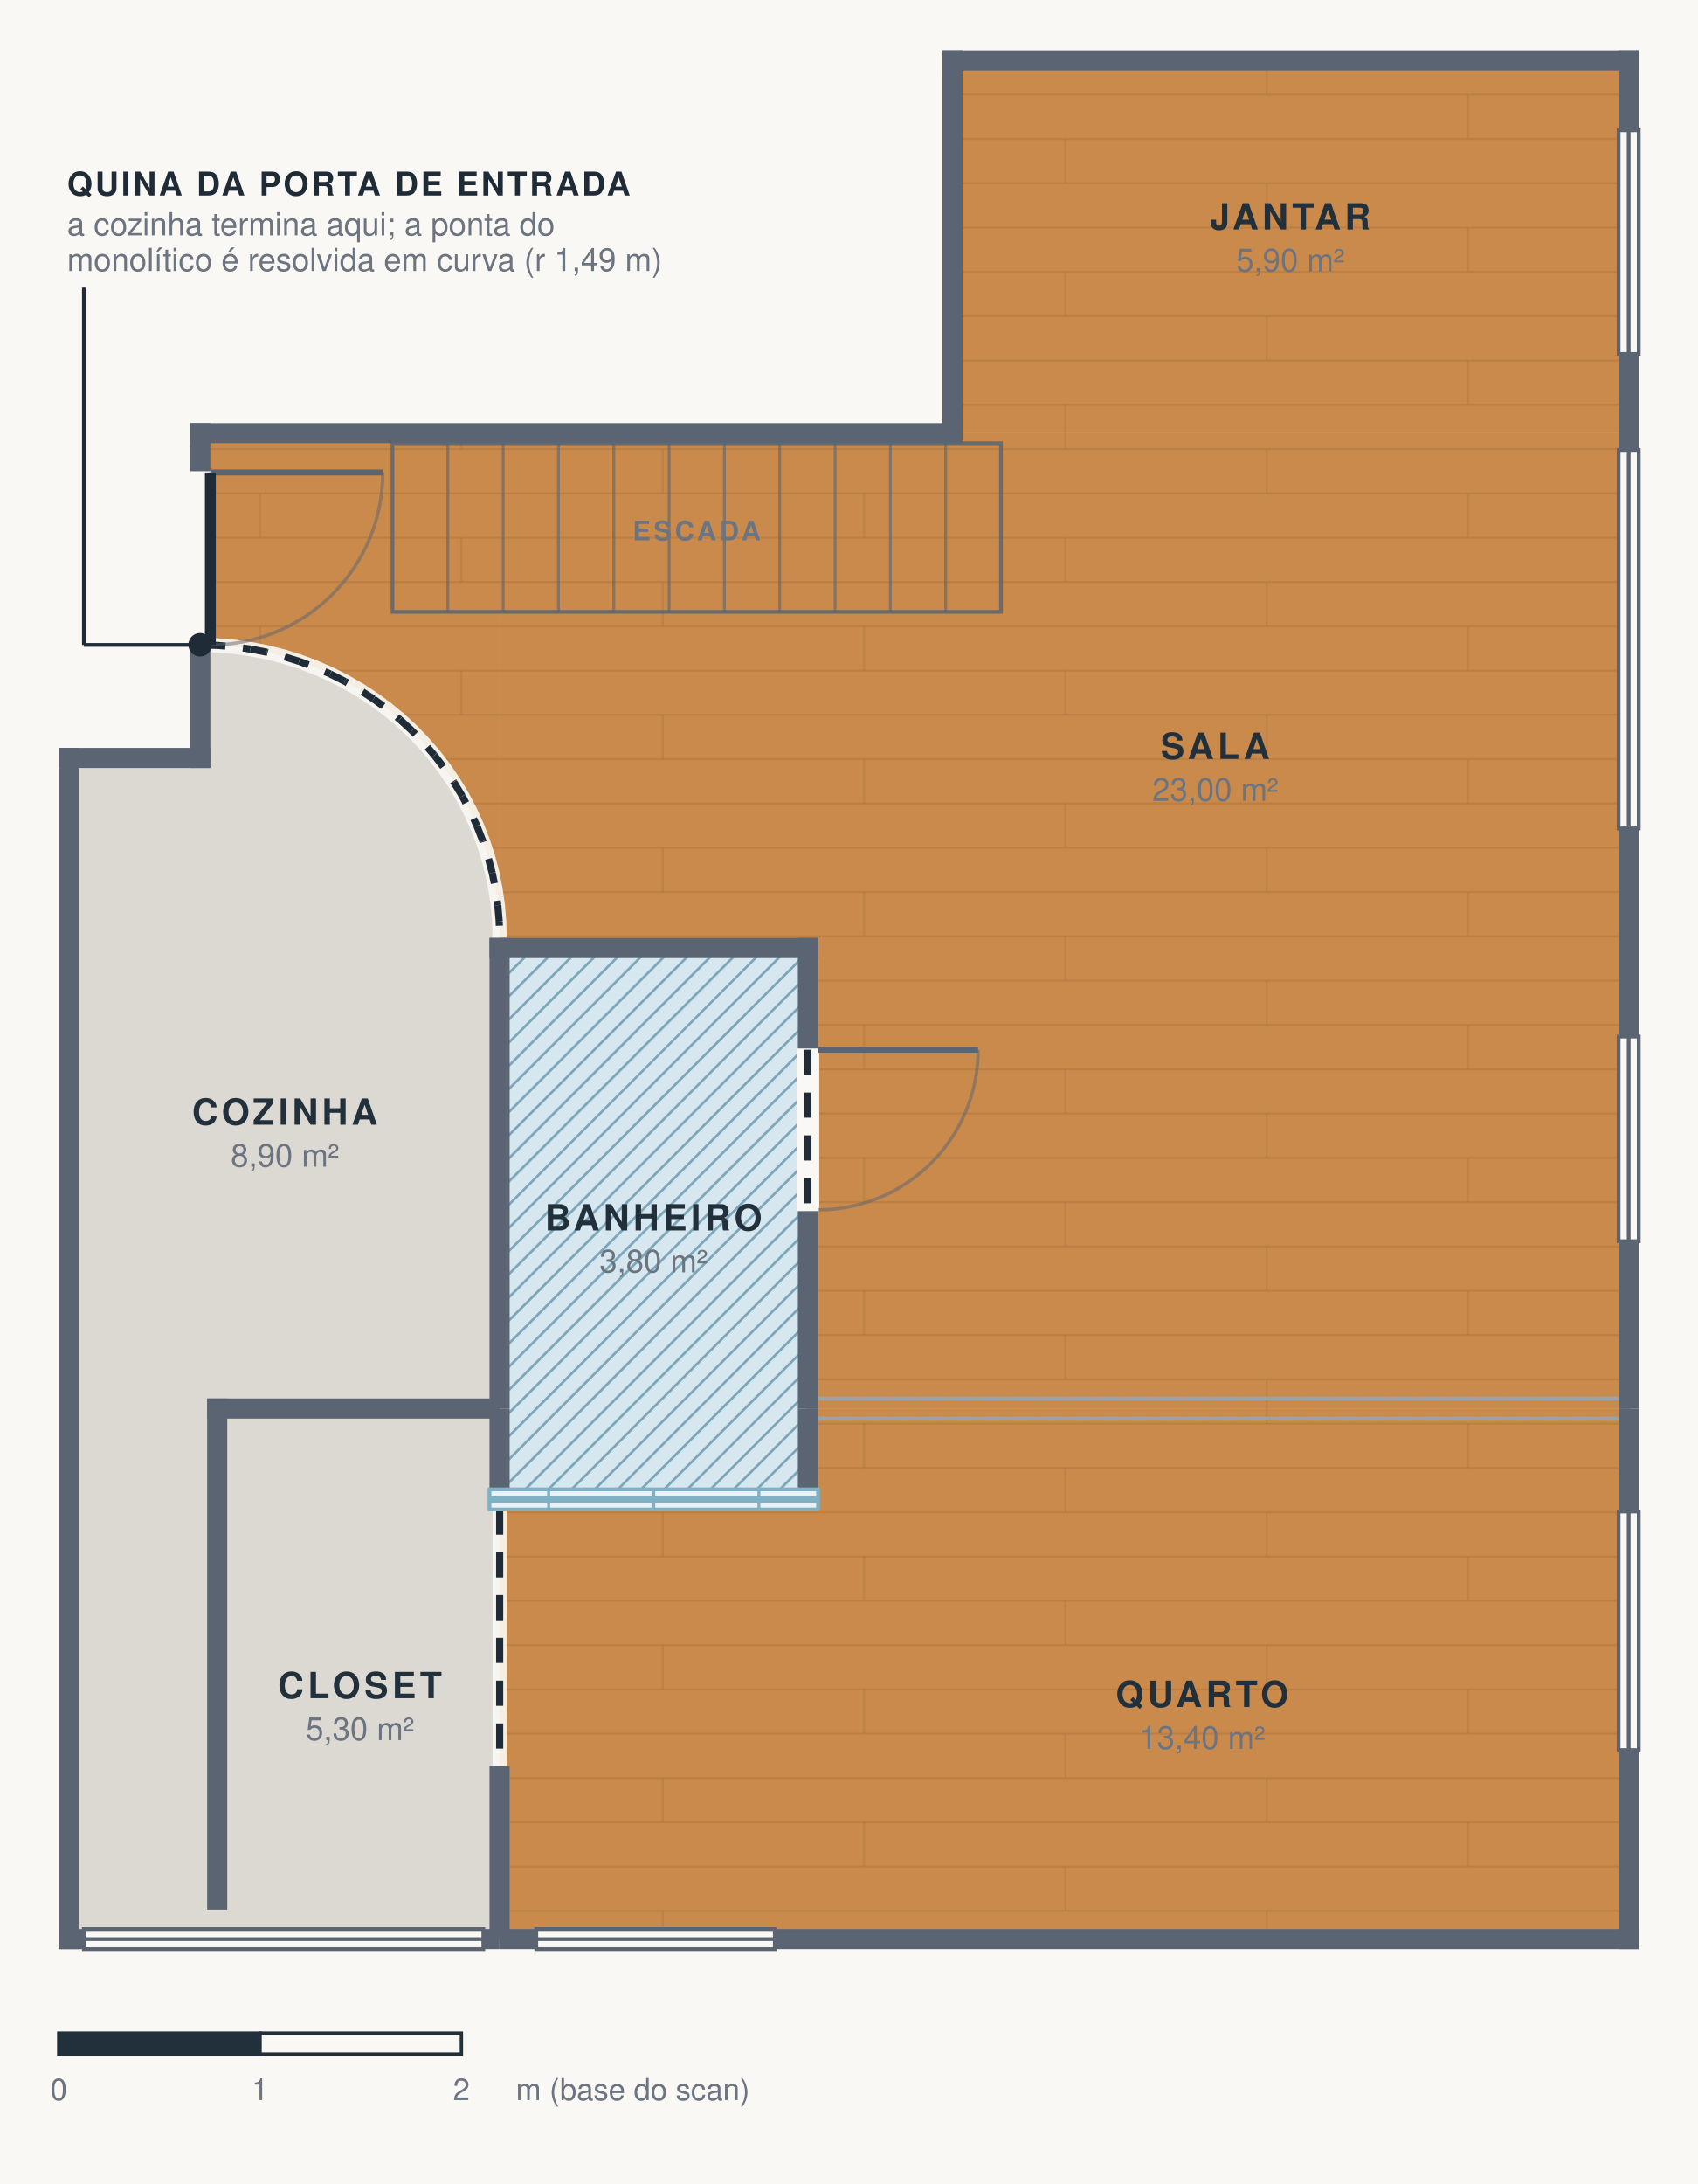
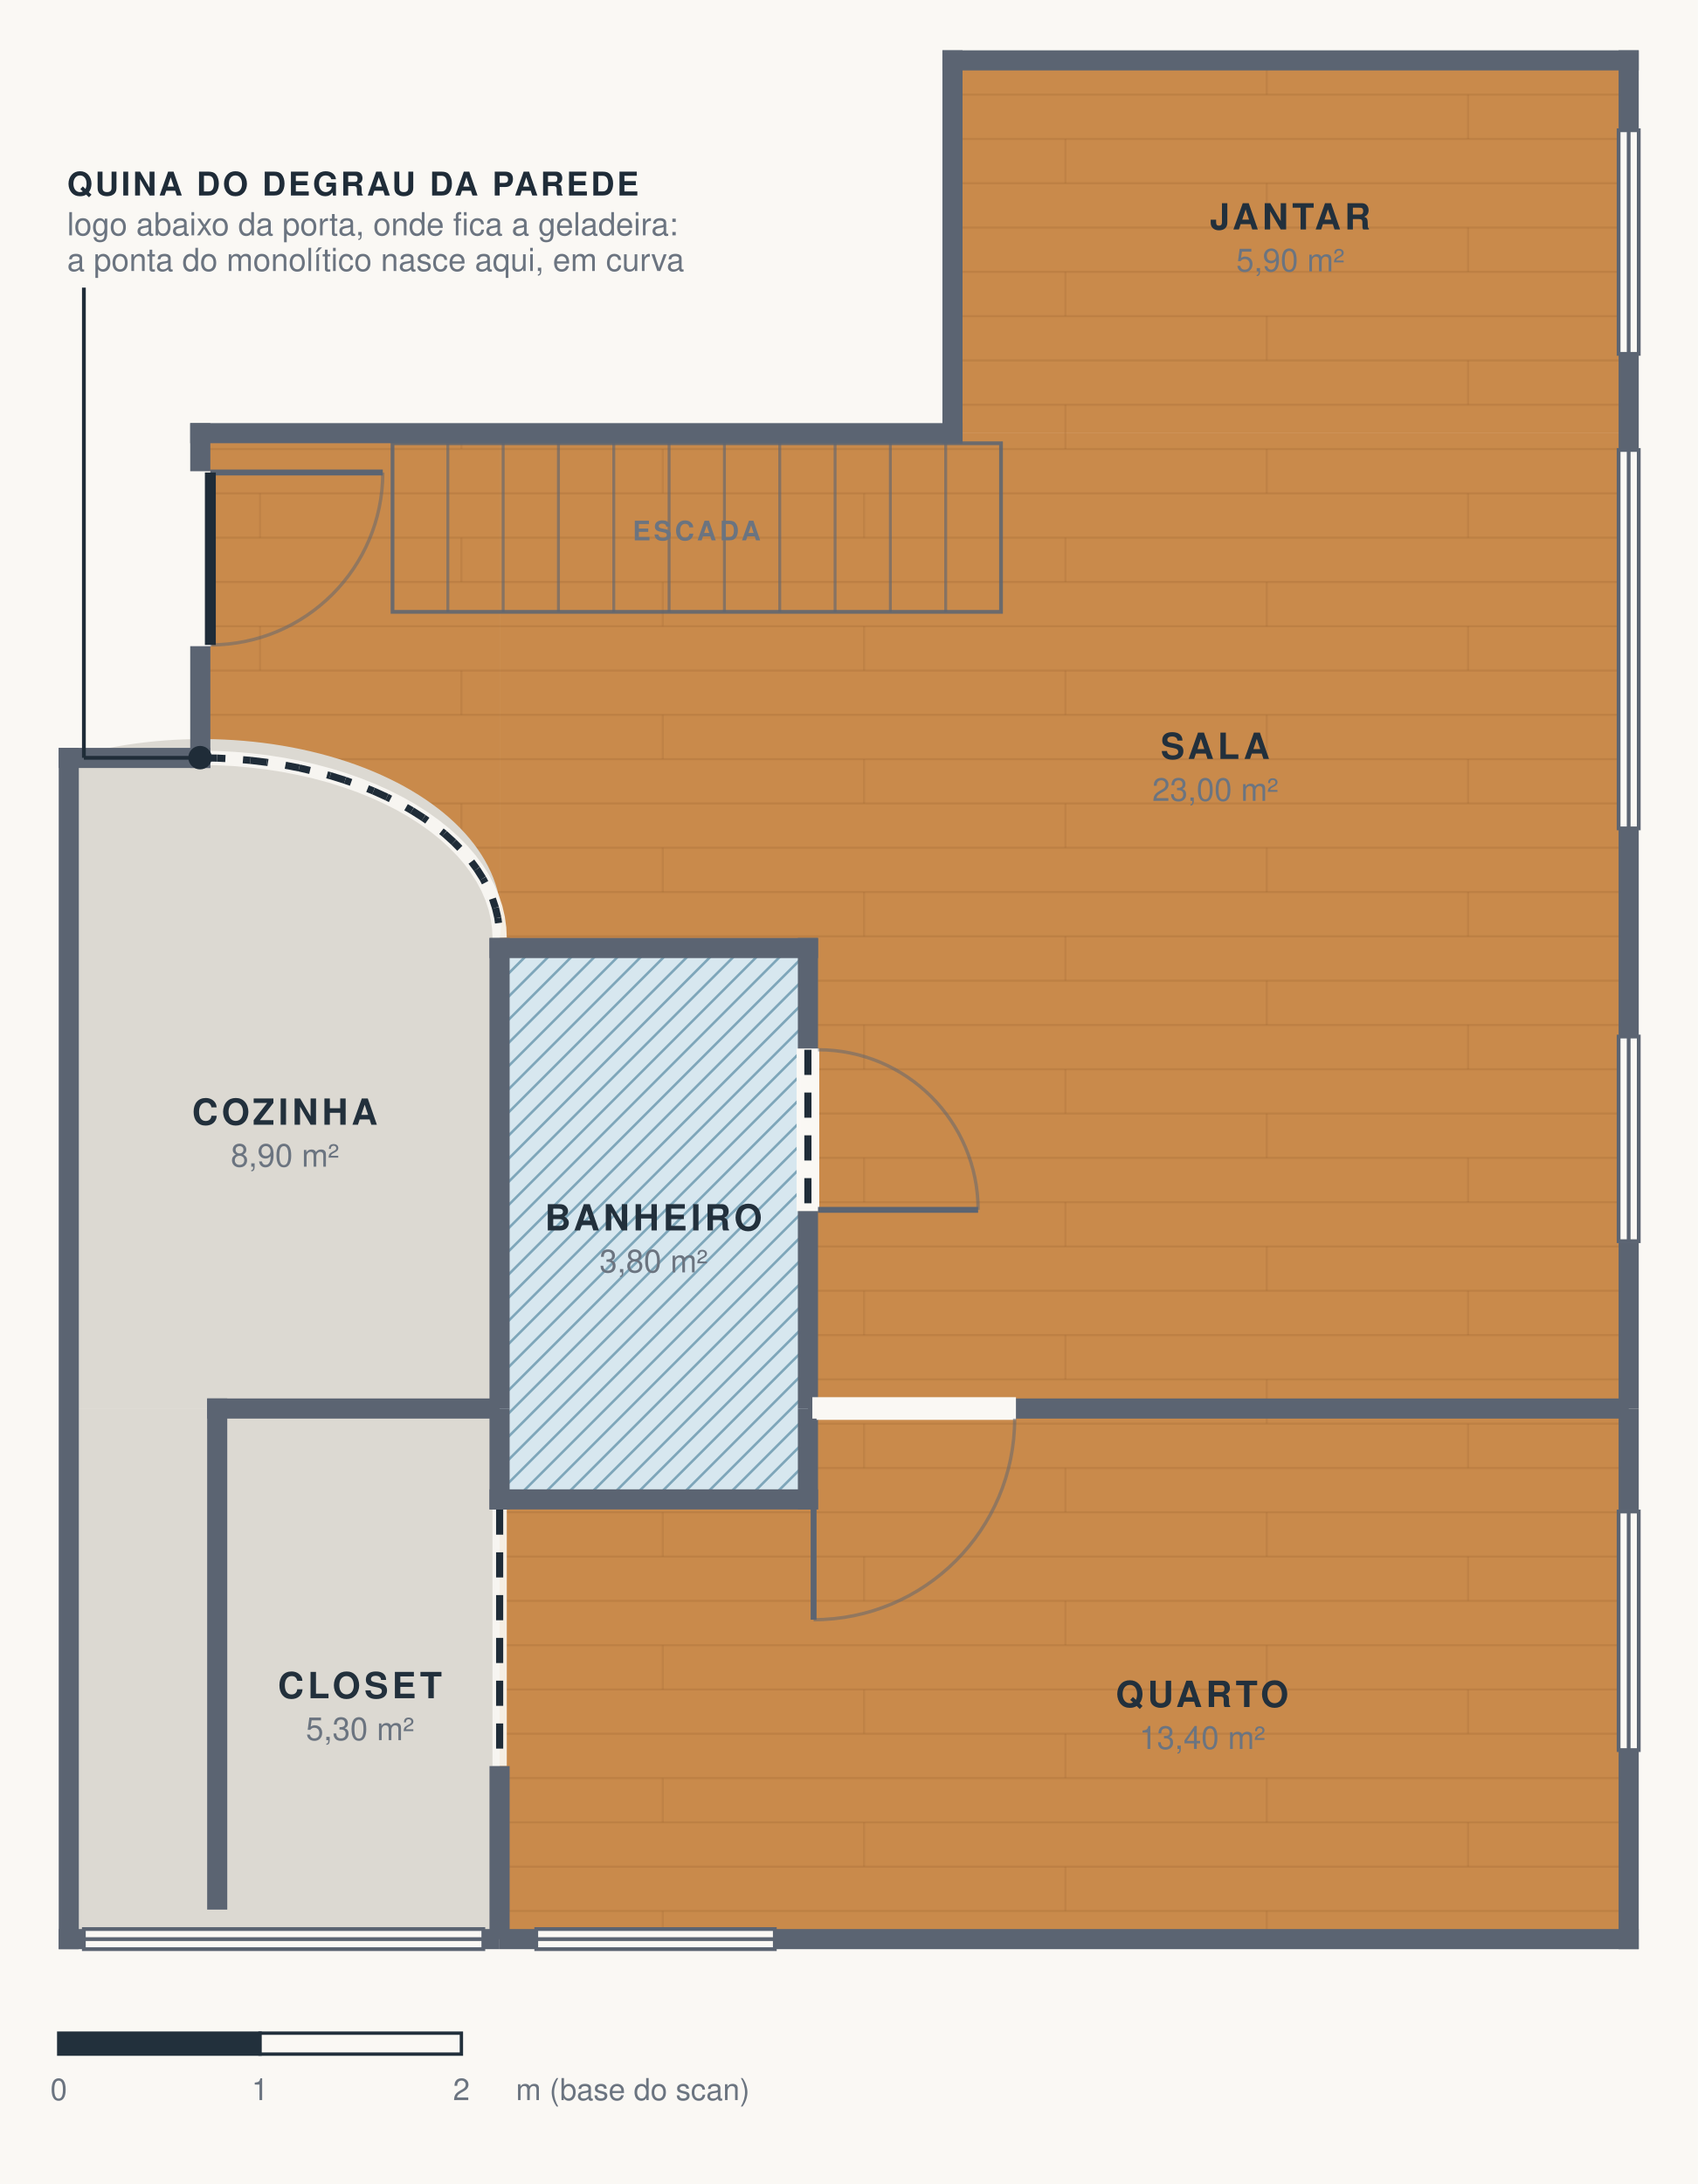
<svg xmlns="http://www.w3.org/2000/svg" viewBox="0 0 404.8 520.6" role="img" aria-label="Planta do MainFloor com os acabamentos de piso">
  <rect x="0.00" y="0.00" width="404.80" height="520.64" fill="#faf8f4" />
  <path d="M227.09 14.44 L388.24 14.44 L388.24 103.27 L227.09 103.27 Z" fill="#c98a4b" />
  <line x1="302.00" y1="14.44" x2="302.00" y2="22.56" stroke="#9c6530" stroke-width="0.50" opacity="0.22" />
  <line x1="227.09" y1="22.56" x2="388.24" y2="22.56" stroke="#9c6530" stroke-width="0.50" opacity="0.26" />
  <line x1="350.00" y1="22.56" x2="350.00" y2="33.12" stroke="#9c6530" stroke-width="0.50" opacity="0.22" />
  <line x1="227.09" y1="33.12" x2="388.24" y2="33.12" stroke="#9c6530" stroke-width="0.50" opacity="0.26" />
  <line x1="254.00" y1="33.12" x2="254.00" y2="43.68" stroke="#9c6530" stroke-width="0.50" opacity="0.22" />
  <line x1="227.09" y1="43.68" x2="388.24" y2="43.68" stroke="#9c6530" stroke-width="0.50" opacity="0.26" />
  <line x1="302.00" y1="43.68" x2="302.00" y2="54.24" stroke="#9c6530" stroke-width="0.50" opacity="0.22" />
  <line x1="227.09" y1="54.24" x2="388.24" y2="54.24" stroke="#9c6530" stroke-width="0.50" opacity="0.26" />
  <line x1="350.00" y1="54.24" x2="350.00" y2="64.80" stroke="#9c6530" stroke-width="0.50" opacity="0.22" />
  <line x1="227.09" y1="64.80" x2="388.24" y2="64.80" stroke="#9c6530" stroke-width="0.50" opacity="0.26" />
  <line x1="254.00" y1="64.80" x2="254.00" y2="75.36" stroke="#9c6530" stroke-width="0.50" opacity="0.22" />
  <line x1="227.09" y1="75.36" x2="388.24" y2="75.36" stroke="#9c6530" stroke-width="0.50" opacity="0.26" />
  <line x1="302.00" y1="75.36" x2="302.00" y2="85.92" stroke="#9c6530" stroke-width="0.50" opacity="0.22" />
  <line x1="227.09" y1="85.92" x2="388.24" y2="85.92" stroke="#9c6530" stroke-width="0.50" opacity="0.26" />
  <line x1="350.00" y1="85.92" x2="350.00" y2="96.48" stroke="#9c6530" stroke-width="0.50" opacity="0.22" />
  <line x1="227.09" y1="96.48" x2="388.24" y2="96.48" stroke="#9c6530" stroke-width="0.50" opacity="0.26" />
  <line x1="254.00" y1="96.48" x2="254.00" y2="103.27" stroke="#9c6530" stroke-width="0.50" opacity="0.22" />
  <path d="M119.12 103.27 L388.24 103.27 L388.24 335.70 L192.61 335.70 L192.61 225.95 L119.12 225.95 Z" fill="#c98a4b" />
  <line x1="254.00" y1="103.27" x2="254.00" y2="107.04" stroke="#9c6530" stroke-width="0.50" opacity="0.22" />
  <line x1="119.12" y1="107.04" x2="388.24" y2="107.04" stroke="#9c6530" stroke-width="0.50" opacity="0.26" />
  <line x1="158.00" y1="107.04" x2="158.00" y2="117.60" stroke="#9c6530" stroke-width="0.50" opacity="0.22" />
  <line x1="302.00" y1="107.04" x2="302.00" y2="117.60" stroke="#9c6530" stroke-width="0.50" opacity="0.22" />
  <line x1="119.12" y1="117.60" x2="388.24" y2="117.60" stroke="#9c6530" stroke-width="0.50" opacity="0.26" />
  <line x1="206.00" y1="117.60" x2="206.00" y2="128.16" stroke="#9c6530" stroke-width="0.50" opacity="0.22" />
  <line x1="350.00" y1="117.60" x2="350.00" y2="128.16" stroke="#9c6530" stroke-width="0.50" opacity="0.22" />
  <line x1="119.12" y1="128.16" x2="388.24" y2="128.16" stroke="#9c6530" stroke-width="0.50" opacity="0.26" />
  <line x1="254.00" y1="128.16" x2="254.00" y2="138.72" stroke="#9c6530" stroke-width="0.50" opacity="0.22" />
  <line x1="119.12" y1="138.72" x2="388.24" y2="138.72" stroke="#9c6530" stroke-width="0.50" opacity="0.26" />
  <line x1="158.00" y1="138.72" x2="158.00" y2="149.28" stroke="#9c6530" stroke-width="0.50" opacity="0.22" />
  <line x1="302.00" y1="138.72" x2="302.00" y2="149.28" stroke="#9c6530" stroke-width="0.50" opacity="0.22" />
  <line x1="119.12" y1="149.28" x2="388.24" y2="149.28" stroke="#9c6530" stroke-width="0.50" opacity="0.26" />
  <line x1="206.00" y1="149.28" x2="206.00" y2="159.84" stroke="#9c6530" stroke-width="0.50" opacity="0.22" />
  <line x1="350.00" y1="149.28" x2="350.00" y2="159.84" stroke="#9c6530" stroke-width="0.50" opacity="0.22" />
  <line x1="119.12" y1="159.84" x2="388.24" y2="159.84" stroke="#9c6530" stroke-width="0.50" opacity="0.26" />
  <line x1="254.00" y1="159.84" x2="254.00" y2="170.40" stroke="#9c6530" stroke-width="0.50" opacity="0.22" />
  <line x1="119.12" y1="170.40" x2="388.24" y2="170.40" stroke="#9c6530" stroke-width="0.50" opacity="0.26" />
  <line x1="158.00" y1="170.40" x2="158.00" y2="180.96" stroke="#9c6530" stroke-width="0.50" opacity="0.22" />
  <line x1="302.00" y1="170.40" x2="302.00" y2="180.96" stroke="#9c6530" stroke-width="0.50" opacity="0.22" />
  <line x1="119.12" y1="180.96" x2="388.24" y2="180.96" stroke="#9c6530" stroke-width="0.50" opacity="0.26" />
  <line x1="206.00" y1="180.96" x2="206.00" y2="191.52" stroke="#9c6530" stroke-width="0.50" opacity="0.22" />
  <line x1="350.00" y1="180.96" x2="350.00" y2="191.52" stroke="#9c6530" stroke-width="0.50" opacity="0.22" />
  <line x1="119.12" y1="191.52" x2="388.24" y2="191.52" stroke="#9c6530" stroke-width="0.50" opacity="0.26" />
  <line x1="254.00" y1="191.52" x2="254.00" y2="202.08" stroke="#9c6530" stroke-width="0.50" opacity="0.22" />
  <line x1="119.12" y1="202.08" x2="388.24" y2="202.08" stroke="#9c6530" stroke-width="0.50" opacity="0.26" />
  <line x1="158.00" y1="202.08" x2="158.00" y2="212.64" stroke="#9c6530" stroke-width="0.50" opacity="0.22" />
  <line x1="302.00" y1="202.08" x2="302.00" y2="212.64" stroke="#9c6530" stroke-width="0.50" opacity="0.22" />
  <line x1="119.12" y1="212.64" x2="388.24" y2="212.64" stroke="#9c6530" stroke-width="0.50" opacity="0.26" />
  <line x1="206.00" y1="212.64" x2="206.00" y2="223.20" stroke="#9c6530" stroke-width="0.50" opacity="0.22" />
  <line x1="350.00" y1="212.64" x2="350.00" y2="223.20" stroke="#9c6530" stroke-width="0.50" opacity="0.22" />
  <line x1="119.12" y1="223.20" x2="388.24" y2="223.20" stroke="#9c6530" stroke-width="0.50" opacity="0.26" />
  <line x1="254.00" y1="223.20" x2="254.00" y2="233.76" stroke="#9c6530" stroke-width="0.50" opacity="0.22" />
  <line x1="192.61" y1="233.76" x2="388.24" y2="233.76" stroke="#9c6530" stroke-width="0.50" opacity="0.26" />
  <line x1="302.00" y1="233.76" x2="302.00" y2="244.32" stroke="#9c6530" stroke-width="0.50" opacity="0.22" />
  <line x1="192.61" y1="244.32" x2="388.24" y2="244.32" stroke="#9c6530" stroke-width="0.50" opacity="0.26" />
  <line x1="206.00" y1="244.32" x2="206.00" y2="254.88" stroke="#9c6530" stroke-width="0.50" opacity="0.22" />
  <line x1="350.00" y1="244.32" x2="350.00" y2="254.88" stroke="#9c6530" stroke-width="0.50" opacity="0.22" />
  <line x1="192.61" y1="254.88" x2="388.24" y2="254.88" stroke="#9c6530" stroke-width="0.50" opacity="0.26" />
  <line x1="254.00" y1="254.88" x2="254.00" y2="265.44" stroke="#9c6530" stroke-width="0.50" opacity="0.22" />
  <line x1="192.61" y1="265.44" x2="388.24" y2="265.44" stroke="#9c6530" stroke-width="0.50" opacity="0.26" />
  <line x1="302.00" y1="265.44" x2="302.00" y2="276.00" stroke="#9c6530" stroke-width="0.50" opacity="0.22" />
  <line x1="192.61" y1="276.00" x2="388.24" y2="276.00" stroke="#9c6530" stroke-width="0.50" opacity="0.26" />
  <line x1="206.00" y1="276.00" x2="206.00" y2="286.56" stroke="#9c6530" stroke-width="0.50" opacity="0.22" />
  <line x1="350.00" y1="276.00" x2="350.00" y2="286.56" stroke="#9c6530" stroke-width="0.50" opacity="0.22" />
  <line x1="192.61" y1="286.56" x2="388.24" y2="286.56" stroke="#9c6530" stroke-width="0.50" opacity="0.26" />
  <line x1="254.00" y1="286.56" x2="254.00" y2="297.12" stroke="#9c6530" stroke-width="0.50" opacity="0.22" />
  <line x1="192.61" y1="297.12" x2="388.24" y2="297.12" stroke="#9c6530" stroke-width="0.50" opacity="0.26" />
  <line x1="302.00" y1="297.12" x2="302.00" y2="307.68" stroke="#9c6530" stroke-width="0.50" opacity="0.22" />
  <line x1="192.61" y1="307.68" x2="388.24" y2="307.68" stroke="#9c6530" stroke-width="0.50" opacity="0.26" />
  <line x1="206.00" y1="307.68" x2="206.00" y2="318.24" stroke="#9c6530" stroke-width="0.50" opacity="0.22" />
  <line x1="350.00" y1="307.68" x2="350.00" y2="318.24" stroke="#9c6530" stroke-width="0.50" opacity="0.22" />
  <line x1="192.61" y1="318.24" x2="388.24" y2="318.24" stroke="#9c6530" stroke-width="0.50" opacity="0.26" />
  <line x1="254.00" y1="318.24" x2="254.00" y2="328.80" stroke="#9c6530" stroke-width="0.50" opacity="0.22" />
  <line x1="192.61" y1="328.80" x2="388.24" y2="328.80" stroke="#9c6530" stroke-width="0.50" opacity="0.26" />
  <line x1="302.00" y1="328.80" x2="302.00" y2="335.70" stroke="#9c6530" stroke-width="0.50" opacity="0.22" />
  <path d="M192.61 335.70 L388.24 335.70 L388.24 462.27 L119.12 462.27 L119.12 357.46 L192.61 357.46 Z" fill="#c98a4b" />
  <line x1="302.00" y1="335.70" x2="302.00" y2="339.36" stroke="#9c6530" stroke-width="0.50" opacity="0.22" />
  <line x1="192.61" y1="339.36" x2="388.24" y2="339.36" stroke="#9c6530" stroke-width="0.50" opacity="0.26" />
  <line x1="206.00" y1="339.36" x2="206.00" y2="349.92" stroke="#9c6530" stroke-width="0.50" opacity="0.22" />
  <line x1="350.00" y1="339.36" x2="350.00" y2="349.92" stroke="#9c6530" stroke-width="0.50" opacity="0.22" />
  <line x1="192.61" y1="349.92" x2="388.24" y2="349.92" stroke="#9c6530" stroke-width="0.50" opacity="0.26" />
  <line x1="254.00" y1="349.92" x2="254.00" y2="360.48" stroke="#9c6530" stroke-width="0.50" opacity="0.22" />
  <line x1="119.12" y1="360.48" x2="388.24" y2="360.48" stroke="#9c6530" stroke-width="0.50" opacity="0.26" />
  <line x1="158.00" y1="360.48" x2="158.00" y2="371.04" stroke="#9c6530" stroke-width="0.50" opacity="0.22" />
  <line x1="302.00" y1="360.48" x2="302.00" y2="371.04" stroke="#9c6530" stroke-width="0.50" opacity="0.22" />
  <line x1="119.12" y1="371.04" x2="388.24" y2="371.04" stroke="#9c6530" stroke-width="0.50" opacity="0.26" />
  <line x1="206.00" y1="371.04" x2="206.00" y2="381.60" stroke="#9c6530" stroke-width="0.50" opacity="0.22" />
  <line x1="350.00" y1="371.04" x2="350.00" y2="381.60" stroke="#9c6530" stroke-width="0.50" opacity="0.22" />
  <line x1="119.12" y1="381.60" x2="388.24" y2="381.60" stroke="#9c6530" stroke-width="0.50" opacity="0.26" />
  <line x1="254.00" y1="381.60" x2="254.00" y2="392.16" stroke="#9c6530" stroke-width="0.50" opacity="0.22" />
  <line x1="119.12" y1="392.16" x2="388.24" y2="392.16" stroke="#9c6530" stroke-width="0.50" opacity="0.26" />
  <line x1="158.00" y1="392.16" x2="158.00" y2="402.72" stroke="#9c6530" stroke-width="0.50" opacity="0.22" />
  <line x1="302.00" y1="392.16" x2="302.00" y2="402.72" stroke="#9c6530" stroke-width="0.50" opacity="0.22" />
  <line x1="119.12" y1="402.72" x2="388.24" y2="402.72" stroke="#9c6530" stroke-width="0.50" opacity="0.26" />
  <line x1="206.00" y1="402.72" x2="206.00" y2="413.28" stroke="#9c6530" stroke-width="0.50" opacity="0.22" />
  <line x1="350.00" y1="402.72" x2="350.00" y2="413.28" stroke="#9c6530" stroke-width="0.50" opacity="0.22" />
  <line x1="119.12" y1="413.28" x2="388.24" y2="413.28" stroke="#9c6530" stroke-width="0.50" opacity="0.26" />
  <line x1="254.00" y1="413.28" x2="254.00" y2="423.84" stroke="#9c6530" stroke-width="0.50" opacity="0.22" />
  <line x1="119.12" y1="423.84" x2="388.24" y2="423.84" stroke="#9c6530" stroke-width="0.50" opacity="0.26" />
  <line x1="158.00" y1="423.84" x2="158.00" y2="434.40" stroke="#9c6530" stroke-width="0.50" opacity="0.22" />
  <line x1="302.00" y1="423.84" x2="302.00" y2="434.40" stroke="#9c6530" stroke-width="0.50" opacity="0.22" />
  <line x1="119.12" y1="434.40" x2="388.24" y2="434.40" stroke="#9c6530" stroke-width="0.50" opacity="0.26" />
  <line x1="206.00" y1="434.40" x2="206.00" y2="444.96" stroke="#9c6530" stroke-width="0.50" opacity="0.22" />
  <line x1="350.00" y1="434.40" x2="350.00" y2="444.96" stroke="#9c6530" stroke-width="0.50" opacity="0.22" />
  <line x1="119.12" y1="444.96" x2="388.24" y2="444.96" stroke="#9c6530" stroke-width="0.50" opacity="0.26" />
  <line x1="254.00" y1="444.96" x2="254.00" y2="455.52" stroke="#9c6530" stroke-width="0.50" opacity="0.22" />
  <line x1="119.12" y1="455.52" x2="388.24" y2="455.52" stroke="#9c6530" stroke-width="0.50" opacity="0.26" />
  <line x1="158.00" y1="455.52" x2="158.00" y2="462.27" stroke="#9c6530" stroke-width="0.50" opacity="0.22" />
  <line x1="302.00" y1="455.52" x2="302.00" y2="462.27" stroke="#9c6530" stroke-width="0.50" opacity="0.22" />
-   <path d="M47.75 103.27 L119.12 103.27 L119.12 223.58 A 71.38 69.86 0 0 0 47.75 153.73 Z" fill="#c98a4b" />
+   <path d="M47.75 103.27 L119.12 103.27 L119.12 223.58 A 71.38 42.94 0 0 0 47.75 180.64 Z" fill="#c98a4b" />
  <line x1="110.00" y1="103.27" x2="110.00" y2="107.04" stroke="#9c6530" stroke-width="0.50" opacity="0.22" />
  <line x1="47.75" y1="107.04" x2="119.12" y2="107.04" stroke="#9c6530" stroke-width="0.50" opacity="0.26" />
  <line x1="47.75" y1="117.60" x2="119.12" y2="117.60" stroke="#9c6530" stroke-width="0.50" opacity="0.26" />
  <line x1="62.00" y1="117.60" x2="62.00" y2="128.16" stroke="#9c6530" stroke-width="0.50" opacity="0.22" />
  <line x1="47.75" y1="128.16" x2="119.12" y2="128.16" stroke="#9c6530" stroke-width="0.50" opacity="0.26" />
  <line x1="110.00" y1="128.16" x2="110.00" y2="138.72" stroke="#9c6530" stroke-width="0.50" opacity="0.22" />
  <line x1="47.75" y1="138.72" x2="119.12" y2="138.72" stroke="#9c6530" stroke-width="0.50" opacity="0.26" />
  <line x1="47.75" y1="149.28" x2="119.12" y2="149.28" stroke="#9c6530" stroke-width="0.50" opacity="0.26" />
-   <line x1="62.00" y1="149.28" x2="62.00" y2="155.16" stroke="#9c6530" stroke-width="0.50" opacity="0.22" />
-   <line x1="76.87" y1="159.84" x2="119.12" y2="159.84" stroke="#9c6530" stroke-width="0.50" opacity="0.26" />
+   <line x1="62.00" y1="149.28" x2="62.00" y2="159.84" stroke="#9c6530" stroke-width="0.50" opacity="0.22" />
+   <line x1="47.75" y1="159.84" x2="119.12" y2="159.84" stroke="#9c6530" stroke-width="0.50" opacity="0.26" />
  <line x1="110.00" y1="159.84" x2="110.00" y2="170.40" stroke="#9c6530" stroke-width="0.50" opacity="0.22" />
-   <line x1="93.98" y1="170.40" x2="119.12" y2="170.40" stroke="#9c6530" stroke-width="0.50" opacity="0.26" />
-   <line x1="104.27" y1="180.96" x2="119.12" y2="180.96" stroke="#9c6530" stroke-width="0.50" opacity="0.26" />
-   <line x1="111.13" y1="191.52" x2="119.12" y2="191.52" stroke="#9c6530" stroke-width="0.50" opacity="0.26" />
-   <line x1="115.63" y1="202.08" x2="119.12" y2="202.08" stroke="#9c6530" stroke-width="0.50" opacity="0.26" />
-   <line x1="118.23" y1="212.64" x2="119.12" y2="212.64" stroke="#9c6530" stroke-width="0.50" opacity="0.26" />
+   <line x1="47.75" y1="170.40" x2="119.12" y2="170.40" stroke="#9c6530" stroke-width="0.50" opacity="0.26" />
+   <line x1="56.31" y1="180.96" x2="119.12" y2="180.96" stroke="#9c6530" stroke-width="0.50" opacity="0.26" />
+   <line x1="62.00" y1="180.96" x2="62.00" y2="181.52" stroke="#9c6530" stroke-width="0.50" opacity="0.22" />
+   <line x1="95.22" y1="191.52" x2="119.12" y2="191.52" stroke="#9c6530" stroke-width="0.50" opacity="0.26" />
+   <line x1="110.00" y1="191.52" x2="110.00" y2="202.08" stroke="#9c6530" stroke-width="0.50" opacity="0.22" />
+   <line x1="109.50" y1="202.08" x2="119.12" y2="202.08" stroke="#9c6530" stroke-width="0.50" opacity="0.26" />
+   <line x1="116.74" y1="212.64" x2="119.12" y2="212.64" stroke="#9c6530" stroke-width="0.50" opacity="0.26" />
  <line x1="119.11" y1="223.20" x2="119.12" y2="223.20" stroke="#9c6530" stroke-width="0.50" opacity="0.26" />
-   <path d="M16.42 335.70 L16.42 180.64 L47.75 180.64 L47.75 153.73 A 71.38 69.86 0 0 1 119.12 223.58 L 119.12 335.70 Z" fill="#dcd9d2" />
+   <path d="M16.42 335.70 L16.42 180.64 A 71.38 42.94 0 0 1 119.12 223.58 L 119.12 335.70 Z" fill="#dcd9d2" />
  <path d="M16.42 335.70 L119.12 335.70 L119.12 462.27 L16.42 462.27 Z" fill="#dcd9d2" />
  <path d="M119.12 225.95 L192.61 225.95 L192.61 357.46 L119.12 357.46 Z" fill="#d7e7ef" />
  <line x1="119.12" y1="228.64" x2="121.81" y2="225.95" stroke="#6f9bb0" stroke-width="0.60" opacity="0.85" />
  <line x1="119.12" y1="234.16" x2="127.33" y2="225.95" stroke="#6f9bb0" stroke-width="0.60" opacity="0.85" />
  <line x1="119.12" y1="239.68" x2="132.85" y2="225.95" stroke="#6f9bb0" stroke-width="0.60" opacity="0.85" />
  <line x1="119.12" y1="245.20" x2="138.37" y2="225.95" stroke="#6f9bb0" stroke-width="0.60" opacity="0.85" />
  <line x1="119.12" y1="250.72" x2="143.89" y2="225.95" stroke="#6f9bb0" stroke-width="0.60" opacity="0.85" />
  <line x1="119.12" y1="256.24" x2="149.41" y2="225.95" stroke="#6f9bb0" stroke-width="0.60" opacity="0.85" />
  <line x1="119.12" y1="261.76" x2="154.93" y2="225.95" stroke="#6f9bb0" stroke-width="0.60" opacity="0.85" />
  <line x1="119.12" y1="267.28" x2="160.45" y2="225.95" stroke="#6f9bb0" stroke-width="0.60" opacity="0.85" />
  <line x1="119.12" y1="272.80" x2="165.97" y2="225.95" stroke="#6f9bb0" stroke-width="0.60" opacity="0.85" />
  <line x1="119.12" y1="278.32" x2="171.49" y2="225.95" stroke="#6f9bb0" stroke-width="0.60" opacity="0.85" />
  <line x1="119.12" y1="283.84" x2="177.01" y2="225.95" stroke="#6f9bb0" stroke-width="0.60" opacity="0.85" />
  <line x1="119.12" y1="289.36" x2="182.53" y2="225.95" stroke="#6f9bb0" stroke-width="0.60" opacity="0.85" />
  <line x1="119.12" y1="294.88" x2="188.05" y2="225.95" stroke="#6f9bb0" stroke-width="0.60" opacity="0.85" />
  <line x1="119.12" y1="300.40" x2="192.61" y2="226.91" stroke="#6f9bb0" stroke-width="0.60" opacity="0.85" />
  <line x1="119.12" y1="305.92" x2="192.61" y2="232.43" stroke="#6f9bb0" stroke-width="0.60" opacity="0.85" />
  <line x1="119.12" y1="311.44" x2="192.61" y2="237.95" stroke="#6f9bb0" stroke-width="0.60" opacity="0.85" />
  <line x1="119.12" y1="316.96" x2="192.61" y2="243.47" stroke="#6f9bb0" stroke-width="0.60" opacity="0.85" />
  <line x1="119.12" y1="322.48" x2="192.61" y2="248.99" stroke="#6f9bb0" stroke-width="0.60" opacity="0.85" />
  <line x1="119.12" y1="328.00" x2="192.61" y2="254.51" stroke="#6f9bb0" stroke-width="0.60" opacity="0.85" />
  <line x1="119.12" y1="333.52" x2="192.61" y2="260.03" stroke="#6f9bb0" stroke-width="0.60" opacity="0.85" />
  <line x1="119.12" y1="339.04" x2="192.61" y2="265.55" stroke="#6f9bb0" stroke-width="0.60" opacity="0.85" />
  <line x1="119.12" y1="344.56" x2="192.61" y2="271.07" stroke="#6f9bb0" stroke-width="0.60" opacity="0.85" />
  <line x1="119.12" y1="350.08" x2="192.61" y2="276.59" stroke="#6f9bb0" stroke-width="0.60" opacity="0.85" />
  <line x1="119.12" y1="355.60" x2="192.61" y2="282.11" stroke="#6f9bb0" stroke-width="0.60" opacity="0.85" />
  <line x1="122.78" y1="357.46" x2="192.61" y2="287.63" stroke="#6f9bb0" stroke-width="0.60" opacity="0.85" />
  <line x1="128.30" y1="357.46" x2="192.61" y2="293.15" stroke="#6f9bb0" stroke-width="0.60" opacity="0.85" />
  <line x1="133.82" y1="357.46" x2="192.61" y2="298.67" stroke="#6f9bb0" stroke-width="0.60" opacity="0.85" />
  <line x1="139.34" y1="357.46" x2="192.61" y2="304.19" stroke="#6f9bb0" stroke-width="0.60" opacity="0.85" />
  <line x1="144.86" y1="357.46" x2="192.61" y2="309.71" stroke="#6f9bb0" stroke-width="0.60" opacity="0.85" />
  <line x1="150.38" y1="357.46" x2="192.61" y2="315.23" stroke="#6f9bb0" stroke-width="0.60" opacity="0.85" />
  <line x1="155.90" y1="357.46" x2="192.61" y2="320.75" stroke="#6f9bb0" stroke-width="0.60" opacity="0.85" />
  <line x1="161.42" y1="357.46" x2="192.61" y2="326.27" stroke="#6f9bb0" stroke-width="0.60" opacity="0.85" />
  <line x1="166.94" y1="357.46" x2="192.61" y2="331.79" stroke="#6f9bb0" stroke-width="0.60" opacity="0.85" />
  <line x1="172.46" y1="357.46" x2="192.61" y2="337.31" stroke="#6f9bb0" stroke-width="0.60" opacity="0.85" />
  <line x1="177.98" y1="357.46" x2="192.61" y2="342.83" stroke="#6f9bb0" stroke-width="0.60" opacity="0.85" />
  <line x1="183.50" y1="357.46" x2="192.61" y2="348.35" stroke="#6f9bb0" stroke-width="0.60" opacity="0.85" />
  <line x1="189.02" y1="357.46" x2="192.61" y2="353.87" stroke="#6f9bb0" stroke-width="0.60" opacity="0.85" />
  <path d="M119.12 359.82 L119.12 420.98" fill="none" stroke="#faf8f4" stroke-width="3.40" opacity="0.90" />
  <line x1="119.12" y1="359.82" x2="119.12" y2="365.82" stroke="#1f2c38" stroke-width="1.70" stroke-linecap="butt" />
  <line x1="119.12" y1="370.02" x2="119.12" y2="376.02" stroke="#1f2c38" stroke-width="1.70" stroke-linecap="butt" />
  <line x1="119.12" y1="380.22" x2="119.12" y2="386.22" stroke="#1f2c38" stroke-width="1.70" stroke-linecap="butt" />
  <line x1="119.12" y1="390.42" x2="119.12" y2="396.42" stroke="#1f2c38" stroke-width="1.70" stroke-linecap="butt" />
  <line x1="119.12" y1="400.62" x2="119.12" y2="406.62" stroke="#1f2c38" stroke-width="1.70" stroke-linecap="butt" />
  <line x1="119.12" y1="410.82" x2="119.12" y2="416.82" stroke="#1f2c38" stroke-width="1.70" stroke-linecap="butt" />
-   <path d="M47.75 153.73 L47.75 153.73 L51.75 153.84 L55.74 154.17 L59.70 154.72 L63.63 155.48 L67.51 156.46 L71.32 157.65 L75.06 159.05 L78.72 160.65 L82.27 162.45 L85.72 164.44 L89.05 166.61 L92.25 168.97 L95.31 171.50 L98.22 174.19 L100.97 177.04 L103.55 180.03 L105.96 183.16 L108.18 186.42 L110.22 189.79 L112.06 193.28 L113.69 196.85 L115.12 200.51 L116.34 204.25 L117.34 208.04 L118.12 211.88 L118.68 215.76 L119.01 219.67 L119.12 223.58" fill="none" stroke="#faf8f4" stroke-width="3.40" opacity="0.90" />
-   <line x1="47.75" y1="153.73" x2="51.75" y2="153.84" stroke="#1f2c38" stroke-width="1.70" stroke-linecap="butt" />
-   <line x1="51.75" y1="153.84" x2="53.74" y2="154.00" stroke="#1f2c38" stroke-width="1.70" stroke-linecap="butt" />
-   <line x1="57.91" y1="154.47" x2="59.70" y2="154.72" stroke="#1f2c38" stroke-width="1.70" stroke-linecap="butt" />
-   <line x1="59.70" y1="154.72" x2="63.63" y2="155.48" stroke="#1f2c38" stroke-width="1.70" stroke-linecap="butt" />
-   <line x1="63.63" y1="155.48" x2="63.81" y2="155.53" stroke="#1f2c38" stroke-width="1.70" stroke-linecap="butt" />
-   <line x1="67.88" y1="156.58" x2="71.32" y2="157.65" stroke="#1f2c38" stroke-width="1.70" stroke-linecap="butt" />
-   <line x1="71.32" y1="157.65" x2="73.56" y2="158.49" stroke="#1f2c38" stroke-width="1.70" stroke-linecap="butt" />
-   <line x1="77.44" y1="160.09" x2="78.72" y2="160.65" stroke="#1f2c38" stroke-width="1.70" stroke-linecap="butt" />
-   <line x1="78.72" y1="160.65" x2="82.27" y2="162.45" stroke="#1f2c38" stroke-width="1.70" stroke-linecap="butt" />
-   <line x1="82.27" y1="162.45" x2="82.82" y2="162.76" stroke="#1f2c38" stroke-width="1.70" stroke-linecap="butt" />
-   <line x1="86.43" y1="164.90" x2="89.05" y2="166.61" stroke="#1f2c38" stroke-width="1.70" stroke-linecap="butt" />
-   <line x1="89.05" y1="166.61" x2="91.36" y2="168.31" stroke="#1f2c38" stroke-width="1.70" stroke-linecap="butt" />
-   <line x1="94.63" y1="170.94" x2="95.31" y2="171.50" stroke="#1f2c38" stroke-width="1.70" stroke-linecap="butt" />
-   <line x1="95.31" y1="171.50" x2="98.22" y2="174.19" stroke="#1f2c38" stroke-width="1.70" stroke-linecap="butt" />
-   <line x1="98.22" y1="174.19" x2="99.03" y2="175.02" stroke="#1f2c38" stroke-width="1.70" stroke-linecap="butt" />
-   <line x1="101.89" y1="178.10" x2="103.55" y2="180.03" stroke="#1f2c38" stroke-width="1.70" stroke-linecap="butt" />
-   <line x1="103.55" y1="180.03" x2="105.65" y2="182.76" stroke="#1f2c38" stroke-width="1.70" stroke-linecap="butt" />
-   <line x1="108.05" y1="186.22" x2="108.18" y2="186.42" stroke="#1f2c38" stroke-width="1.70" stroke-linecap="butt" />
-   <line x1="108.18" y1="186.42" x2="110.22" y2="189.79" stroke="#1f2c38" stroke-width="1.70" stroke-linecap="butt" />
-   <line x1="110.22" y1="189.79" x2="111.06" y2="191.40" stroke="#1f2c38" stroke-width="1.70" stroke-linecap="butt" />
-   <line x1="112.92" y1="195.16" x2="113.69" y2="196.85" stroke="#1f2c38" stroke-width="1.70" stroke-linecap="butt" />
-   <line x1="113.69" y1="196.85" x2="115.12" y2="200.51" stroke="#1f2c38" stroke-width="1.70" stroke-linecap="butt" />
-   <line x1="115.12" y1="200.51" x2="115.19" y2="200.72" stroke="#1f2c38" stroke-width="1.70" stroke-linecap="butt" />
-   <line x1="116.46" y1="204.72" x2="117.34" y2="208.04" stroke="#1f2c38" stroke-width="1.70" stroke-linecap="butt" />
-   <line x1="117.34" y1="208.04" x2="117.85" y2="210.55" stroke="#1f2c38" stroke-width="1.70" stroke-linecap="butt" />
-   <line x1="118.52" y1="214.70" x2="118.68" y2="215.76" stroke="#1f2c38" stroke-width="1.70" stroke-linecap="butt" />
-   <line x1="118.68" y1="215.76" x2="119.01" y2="219.67" stroke="#1f2c38" stroke-width="1.70" stroke-linecap="butt" />
-   <line x1="119.01" y1="219.67" x2="119.04" y2="220.67" stroke="#1f2c38" stroke-width="1.70" stroke-linecap="butt" />
-   <rect x="192.62" y="333.35" width="195.67" height="4.80" fill="none" stroke="#9aa2ab" stroke-width="0.90" opacity="0.90" />
-   <rect x="192.62" y="333.35" width="195.67" height="4.80" fill="none" stroke="#9aa2ab" stroke-width="0.9" stroke-dasharray="4 3" opacity="0.9" />
+   <path d="M47.75 180.64 L47.75 180.64 L51.75 180.71 L55.74 180.91 L59.70 181.25 L63.63 181.72 L67.51 182.32 L71.32 183.05 L75.06 183.91 L78.72 184.89 L82.27 186.00 L85.72 187.22 L89.05 188.56 L92.25 190.01 L95.31 191.56 L98.22 193.22 L100.97 194.97 L103.55 196.81 L105.96 198.73 L108.18 200.74 L110.22 202.81 L112.06 204.95 L113.69 207.15 L115.12 209.40 L116.34 211.70 L117.34 214.03 L118.12 216.39 L118.68 218.78 L119.01 221.18 L119.12 223.58" fill="none" stroke="#faf8f4" stroke-width="3.40" opacity="0.90" />
+   <line x1="47.75" y1="180.64" x2="51.75" y2="180.71" stroke="#1f2c38" stroke-width="1.70" stroke-linecap="butt" />
+   <line x1="51.75" y1="180.71" x2="53.74" y2="180.81" stroke="#1f2c38" stroke-width="1.70" stroke-linecap="butt" />
+   <line x1="57.93" y1="181.10" x2="59.70" y2="181.25" stroke="#1f2c38" stroke-width="1.70" stroke-linecap="butt" />
+   <line x1="59.70" y1="181.25" x2="63.63" y2="181.72" stroke="#1f2c38" stroke-width="1.70" stroke-linecap="butt" />
+   <line x1="63.63" y1="181.72" x2="63.89" y2="181.76" stroke="#1f2c38" stroke-width="1.70" stroke-linecap="butt" />
+   <line x1="68.04" y1="182.42" x2="71.32" y2="183.05" stroke="#1f2c38" stroke-width="1.70" stroke-linecap="butt" />
+   <line x1="71.32" y1="183.05" x2="73.91" y2="183.65" stroke="#1f2c38" stroke-width="1.70" stroke-linecap="butt" />
+   <line x1="77.98" y1="184.70" x2="78.72" y2="184.89" stroke="#1f2c38" stroke-width="1.70" stroke-linecap="butt" />
+   <line x1="78.72" y1="184.89" x2="82.27" y2="186.00" stroke="#1f2c38" stroke-width="1.70" stroke-linecap="butt" />
+   <line x1="82.27" y1="186.00" x2="83.70" y2="186.51" stroke="#1f2c38" stroke-width="1.70" stroke-linecap="butt" />
+   <line x1="87.63" y1="187.99" x2="89.05" y2="188.56" stroke="#1f2c38" stroke-width="1.70" stroke-linecap="butt" />
+   <line x1="89.05" y1="188.56" x2="92.25" y2="190.01" stroke="#1f2c38" stroke-width="1.70" stroke-linecap="butt" />
+   <line x1="92.25" y1="190.01" x2="93.10" y2="190.44" stroke="#1f2c38" stroke-width="1.70" stroke-linecap="butt" />
+   <line x1="96.81" y1="192.42" x2="98.22" y2="193.22" stroke="#1f2c38" stroke-width="1.70" stroke-linecap="butt" />
+   <line x1="98.22" y1="193.22" x2="100.97" y2="194.97" stroke="#1f2c38" stroke-width="1.70" stroke-linecap="butt" />
+   <line x1="100.97" y1="194.97" x2="101.88" y2="195.62" stroke="#1f2c38" stroke-width="1.70" stroke-linecap="butt" />
+   <line x1="105.23" y1="198.15" x2="105.96" y2="198.73" stroke="#1f2c38" stroke-width="1.70" stroke-linecap="butt" />
+   <line x1="105.96" y1="198.73" x2="108.18" y2="200.74" stroke="#1f2c38" stroke-width="1.70" stroke-linecap="butt" />
+   <line x1="108.18" y1="200.74" x2="109.63" y2="202.21" stroke="#1f2c38" stroke-width="1.70" stroke-linecap="butt" />
+   <line x1="112.38" y1="205.39" x2="113.69" y2="207.15" stroke="#1f2c38" stroke-width="1.70" stroke-linecap="butt" />
+   <line x1="113.69" y1="207.15" x2="115.12" y2="209.40" stroke="#1f2c38" stroke-width="1.70" stroke-linecap="butt" />
+   <line x1="115.12" y1="209.40" x2="115.65" y2="210.41" stroke="#1f2c38" stroke-width="1.70" stroke-linecap="butt" />
+   <line x1="117.40" y1="214.22" x2="118.12" y2="216.39" stroke="#1f2c38" stroke-width="1.70" stroke-linecap="butt" />
+   <line x1="118.12" y1="216.39" x2="118.68" y2="218.78" stroke="#1f2c38" stroke-width="1.70" stroke-linecap="butt" />
+   <line x1="118.68" y1="218.78" x2="118.85" y2="220.03" stroke="#1f2c38" stroke-width="1.70" stroke-linecap="butt" />
  <rect x="224.68" y="12.00" width="166.01" height="4.79" fill="#5b6472" />
  <rect x="45.35" y="100.86" width="184.14" height="4.79" fill="#5b6472" />
  <rect x="45.35" y="100.86" width="4.80" height="82.21" fill="#5b6472" />
  <rect x="14.00" y="178.27" width="36.15" height="4.80" fill="#5b6472" />
  <rect x="49.39" y="333.35" width="69.71" height="4.80" fill="#5b6472" />
  <rect x="119.09" y="459.83" width="271.60" height="4.79" fill="#5b6472" />
+   <rect x="116.70" y="355.01" width="78.33" height="4.80" fill="#5b6472" />
+   <rect x="192.62" y="333.35" width="195.67" height="4.80" fill="#5b6472" />
  <rect x="116.70" y="335.74" width="4.80" height="24.07" fill="#5b6472" />
  <rect x="116.70" y="223.58" width="4.80" height="112.16" fill="#5b6472" />
  <rect x="190.22" y="223.58" width="4.80" height="112.16" fill="#5b6472" />
  <rect x="385.89" y="335.74" width="4.80" height="128.88" fill="#5b6472" />
  <rect x="49.39" y="333.35" width="4.79" height="121.84" fill="#5b6472" />
  <rect x="14.00" y="459.83" width="105.09" height="4.79" fill="#5b6472" />
  <rect x="116.70" y="420.98" width="4.80" height="41.25" fill="#5b6472" />
  <rect x="224.68" y="12.00" width="4.80" height="93.66" fill="#5b6472" />
  <rect x="190.22" y="335.74" width="4.80" height="24.07" fill="#5b6472" />
  <rect x="385.89" y="12.00" width="4.80" height="323.74" fill="#5b6472" />
  <rect x="14.00" y="178.27" width="4.79" height="286.36" fill="#5b6472" />
  <rect x="116.70" y="223.58" width="78.33" height="4.80" fill="#5b6472" />
  <rect x="385.59" y="30.75" width="5.40" height="53.90" fill="#faf8f4" />
  <rect x="385.89" y="31.05" width="4.80" height="53.30" fill="none" stroke="#5b6472" stroke-width="0.90" />
  <line x1="388.29" y1="31.05" x2="388.29" y2="84.35" stroke="#5b6472" stroke-width="0.90" />
  <rect x="385.59" y="106.96" width="5.40" height="90.80" fill="#faf8f4" />
  <rect x="385.89" y="107.26" width="4.80" height="90.20" fill="none" stroke="#5b6472" stroke-width="0.90" />
  <line x1="388.29" y1="107.26" x2="388.29" y2="197.46" stroke="#5b6472" stroke-width="0.90" />
  <rect x="385.59" y="246.78" width="5.40" height="49.38" fill="#faf8f4" />
  <rect x="385.89" y="247.08" width="4.80" height="48.78" fill="none" stroke="#5b6472" stroke-width="0.90" />
  <line x1="388.29" y1="247.08" x2="388.29" y2="295.86" stroke="#5b6472" stroke-width="0.90" />
  <rect x="385.59" y="360.00" width="5.40" height="57.47" fill="#faf8f4" />
  <rect x="385.89" y="360.30" width="4.80" height="56.87" fill="none" stroke="#5b6472" stroke-width="0.90" />
  <line x1="388.29" y1="360.30" x2="388.29" y2="417.17" stroke="#5b6472" stroke-width="0.90" />
  <rect x="19.69" y="459.53" width="95.84" height="5.39" fill="#faf8f4" />
  <rect x="19.99" y="459.83" width="95.24" height="4.79" fill="none" stroke="#5b6472" stroke-width="0.90" />
  <line x1="19.99" y1="462.23" x2="115.24" y2="462.23" stroke="#5b6472" stroke-width="0.90" />
  <rect x="127.55" y="459.53" width="57.47" height="5.39" fill="#faf8f4" />
  <rect x="127.85" y="459.83" width="56.87" height="4.79" fill="none" stroke="#5b6472" stroke-width="0.90" />
  <line x1="127.85" y1="462.23" x2="184.72" y2="462.23" stroke="#5b6472" stroke-width="0.90" />
-   <rect x="116.40" y="354.71" width="78.93" height="5.40" fill="#faf8f4" />
-   <rect x="116.70" y="355.01" width="78.33" height="4.80" fill="#e8f2f6" stroke="#7fb0c4" stroke-width="0.90" />
-   <line x1="116.70" y1="357.41" x2="195.02" y2="357.41" stroke="#7fb0c4" stroke-width="1.60" />
-   <line x1="130.80" y1="355.01" x2="130.80" y2="359.82" stroke="#7fb0c4" stroke-width="0.70" />
-   <line x1="155.86" y1="355.01" x2="155.86" y2="359.82" stroke="#7fb0c4" stroke-width="0.70" />
-   <line x1="180.93" y1="355.01" x2="180.93" y2="359.82" stroke="#7fb0c4" stroke-width="0.70" />
  <rect x="45.05" y="112.33" width="5.40" height="41.70" fill="#faf8f4" />
  <line x1="50.15" y1="112.63" x2="91.26" y2="112.63" stroke="#5b6472" stroke-width="1.40" />
  <path d="M 91.26 112.63 A 41.10 41.10 0 0 1 50.15 153.73" fill="none" stroke="#5b6472" stroke-width="0.8" opacity="0.5" />
  <rect x="189.92" y="249.93" width="5.40" height="38.76" fill="#faf8f4" />
-   <line x1="195.02" y1="250.23" x2="233.19" y2="250.23" stroke="#5b6472" stroke-width="1.40" />
-   <path d="M 233.19 250.23 A 38.16 38.16 0 0 1 195.02 288.39" fill="none" stroke="#5b6472" stroke-width="0.8" opacity="0.5" />
+   <line x1="195.02" y1="288.39" x2="233.19" y2="288.39" stroke="#5b6472" stroke-width="1.40" />
+   <path d="M 233.19 288.39 A 38.16 38.16 0 0 0 195.02 250.23" fill="none" stroke="#5b6472" stroke-width="0.8" opacity="0.5" />
+   <rect x="193.67" y="333.05" width="48.54" height="5.40" fill="#faf8f4" />
+   <line x1="193.97" y1="338.15" x2="193.97" y2="386.09" stroke="#5b6472" stroke-width="1.40" />
+   <path d="M 193.97 386.09 A 47.94 47.94 0 0 0 241.91 338.15" fill="none" stroke="#5b6472" stroke-width="0.8" opacity="0.5" />
  <line x1="50.15" y1="112.63" x2="50.15" y2="153.73" stroke="#1f2c38" stroke-width="2.60" />
  <path d="M192.61 250.23 L192.61 288.39" fill="none" stroke="#faf8f4" stroke-width="3.40" opacity="0.90" />
  <line x1="192.61" y1="250.23" x2="192.61" y2="256.23" stroke="#1f2c38" stroke-width="1.70" stroke-linecap="butt" />
  <line x1="192.61" y1="260.43" x2="192.61" y2="266.43" stroke="#1f2c38" stroke-width="1.70" stroke-linecap="butt" />
  <line x1="192.61" y1="270.63" x2="192.61" y2="276.63" stroke="#1f2c38" stroke-width="1.70" stroke-linecap="butt" />
  <line x1="192.61" y1="280.83" x2="192.61" y2="286.83" stroke="#1f2c38" stroke-width="1.70" stroke-linecap="butt" />
  <rect x="93.58" y="105.66" width="145.07" height="40.19" fill="none" stroke="#5b6472" stroke-width="0.90" opacity="0.85" />
  <line x1="106.77" y1="105.66" x2="106.77" y2="145.84" stroke="#5b6472" stroke-width="0.70" opacity="0.60" />
  <line x1="119.96" y1="105.66" x2="119.96" y2="145.84" stroke="#5b6472" stroke-width="0.70" opacity="0.60" />
  <line x1="133.14" y1="105.66" x2="133.14" y2="145.84" stroke="#5b6472" stroke-width="0.70" opacity="0.60" />
  <line x1="146.33" y1="105.66" x2="146.33" y2="145.84" stroke="#5b6472" stroke-width="0.70" opacity="0.60" />
  <line x1="159.52" y1="105.66" x2="159.52" y2="145.84" stroke="#5b6472" stroke-width="0.70" opacity="0.60" />
  <line x1="172.71" y1="105.66" x2="172.71" y2="145.84" stroke="#5b6472" stroke-width="0.70" opacity="0.60" />
  <line x1="185.90" y1="105.66" x2="185.90" y2="145.84" stroke="#5b6472" stroke-width="0.70" opacity="0.60" />
  <line x1="199.09" y1="105.66" x2="199.09" y2="145.84" stroke="#5b6472" stroke-width="0.70" opacity="0.60" />
  <line x1="212.27" y1="105.66" x2="212.27" y2="145.84" stroke="#5b6472" stroke-width="0.70" opacity="0.60" />
  <line x1="225.46" y1="105.66" x2="225.46" y2="145.84" stroke="#5b6472" stroke-width="0.70" opacity="0.60" />
  <text x="166.1" y="128.8" font-family="'IBM Plex Sans', Helvetica, Arial, sans-serif" font-size="6.4" fill="#6b7480" font-weight="bold" text-anchor="middle" letter-spacing="0.80">ESCADA</text>
  <text x="307.6" y="54.7" font-family="'IBM Plex Sans', Helvetica, Arial, sans-serif" font-size="8.6" fill="#22303c" font-weight="bold" text-anchor="middle" letter-spacing="0.90">JANTAR</text>
  <text x="307.6" y="64.7" font-family="'IBM Plex Sans', Helvetica, Arial, sans-serif" font-size="7.6" fill="#6b7480" font-weight="normal" text-anchor="middle">5,90 m²</text>
  <text x="289.7" y="180.9" font-family="'IBM Plex Sans', Helvetica, Arial, sans-serif" font-size="8.6" fill="#22303c" font-weight="bold" text-anchor="middle" letter-spacing="0.90">SALA</text>
  <text x="289.7" y="190.9" font-family="'IBM Plex Sans', Helvetica, Arial, sans-serif" font-size="7.6" fill="#6b7480" font-weight="normal" text-anchor="middle">23,00 m²</text>
  <text x="67.9" y="268.1" font-family="'IBM Plex Sans', Helvetica, Arial, sans-serif" font-size="8.6" fill="#22303c" font-weight="bold" text-anchor="middle" letter-spacing="0.90">COZINHA</text>
  <text x="67.9" y="278.1" font-family="'IBM Plex Sans', Helvetica, Arial, sans-serif" font-size="7.6" fill="#6b7480" font-weight="normal" text-anchor="middle">8,90 m²</text>
  <text x="85.8" y="404.8" font-family="'IBM Plex Sans', Helvetica, Arial, sans-serif" font-size="8.6" fill="#22303c" font-weight="bold" text-anchor="middle" letter-spacing="0.90">CLOSET</text>
  <text x="85.8" y="414.8" font-family="'IBM Plex Sans', Helvetica, Arial, sans-serif" font-size="7.6" fill="#6b7480" font-weight="normal" text-anchor="middle">5,30 m²</text>
  <text x="286.6" y="406.9" font-family="'IBM Plex Sans', Helvetica, Arial, sans-serif" font-size="8.6" fill="#22303c" font-weight="bold" text-anchor="middle" letter-spacing="0.90">QUARTO</text>
  <text x="286.6" y="416.9" font-family="'IBM Plex Sans', Helvetica, Arial, sans-serif" font-size="7.6" fill="#6b7480" font-weight="normal" text-anchor="middle">13,40 m²</text>
  <text x="155.8" y="293.3" font-family="'IBM Plex Sans', Helvetica, Arial, sans-serif" font-size="8.6" fill="#22303c" font-weight="bold" text-anchor="middle" letter-spacing="0.90">BANHEIRO</text>
  <text x="155.8" y="303.3" font-family="'IBM Plex Sans', Helvetica, Arial, sans-serif" font-size="7.6" fill="#6b7480" font-weight="normal" text-anchor="middle">3,80 m²</text>
-   <line x1="20.00" y1="68.56" x2="20.00" y2="153.73" stroke="#1f2c38" stroke-width="0.90" />
-   <line x1="20.00" y1="153.73" x2="46.75" y2="153.73" stroke="#1f2c38" stroke-width="0.90" />
-   <circle cx="47.7" cy="153.7" r="2.8" fill="#1f2c38" />
-   <text x="16.0" y="46.6" font-family="'IBM Plex Sans', Helvetica, Arial, sans-serif" font-size="7.8" fill="#1f2c38" font-weight="bold" text-anchor="start" letter-spacing="0.60">QUINA DA PORTA DE ENTRADA</text>
-   <text x="16.0" y="56.1" font-family="'IBM Plex Sans', Helvetica, Arial, sans-serif" font-size="7.6" fill="#6b7480" font-weight="normal" text-anchor="start">a cozinha termina aqui; a ponta do</text>
-   <text x="16.0" y="64.6" font-family="'IBM Plex Sans', Helvetica, Arial, sans-serif" font-size="7.6" fill="#6b7480" font-weight="normal" text-anchor="start">monolítico é resolvida em curva (r 1,49 m)</text>
+   <line x1="20.00" y1="68.56" x2="20.00" y2="180.64" stroke="#1f2c38" stroke-width="0.90" />
+   <line x1="20.00" y1="180.64" x2="46.75" y2="180.64" stroke="#1f2c38" stroke-width="0.90" />
+   <circle cx="47.7" cy="180.6" r="2.8" fill="#1f2c38" />
+   <text x="16.0" y="46.6" font-family="'IBM Plex Sans', Helvetica, Arial, sans-serif" font-size="7.8" fill="#1f2c38" font-weight="bold" text-anchor="start" letter-spacing="0.60">QUINA DO DEGRAU DA PAREDE</text>
+   <text x="16.0" y="56.1" font-family="'IBM Plex Sans', Helvetica, Arial, sans-serif" font-size="7.6" fill="#6b7480" font-weight="normal" text-anchor="start">logo abaixo da porta, onde fica a geladeira:</text>
+   <text x="16.0" y="64.6" font-family="'IBM Plex Sans', Helvetica, Arial, sans-serif" font-size="7.6" fill="#6b7480" font-weight="normal" text-anchor="start">a ponta do monolítico nasce aqui, em curva</text>
  <rect x="14.00" y="484.64" width="48.00" height="5.00" fill="#22303c" stroke="#22303c" stroke-width="0.80" />
  <rect x="62.00" y="484.64" width="48.00" height="5.00" fill="#faf8f4" stroke="#22303c" stroke-width="0.80" />
  <text x="14.0" y="500.6" font-family="'IBM Plex Sans', Helvetica, Arial, sans-serif" font-size="7.2" fill="#6b7480" font-weight="normal" text-anchor="middle">0</text>
  <text x="62.0" y="500.6" font-family="'IBM Plex Sans', Helvetica, Arial, sans-serif" font-size="7.2" fill="#6b7480" font-weight="normal" text-anchor="middle">1</text>
  <text x="110.0" y="500.6" font-family="'IBM Plex Sans', Helvetica, Arial, sans-serif" font-size="7.2" fill="#6b7480" font-weight="normal" text-anchor="middle">2</text>
  <text x="123.0" y="500.6" font-family="'IBM Plex Sans', Helvetica, Arial, sans-serif" font-size="7.2" fill="#6b7480" font-weight="normal" text-anchor="start">m   (base do scan)</text>
</svg>
